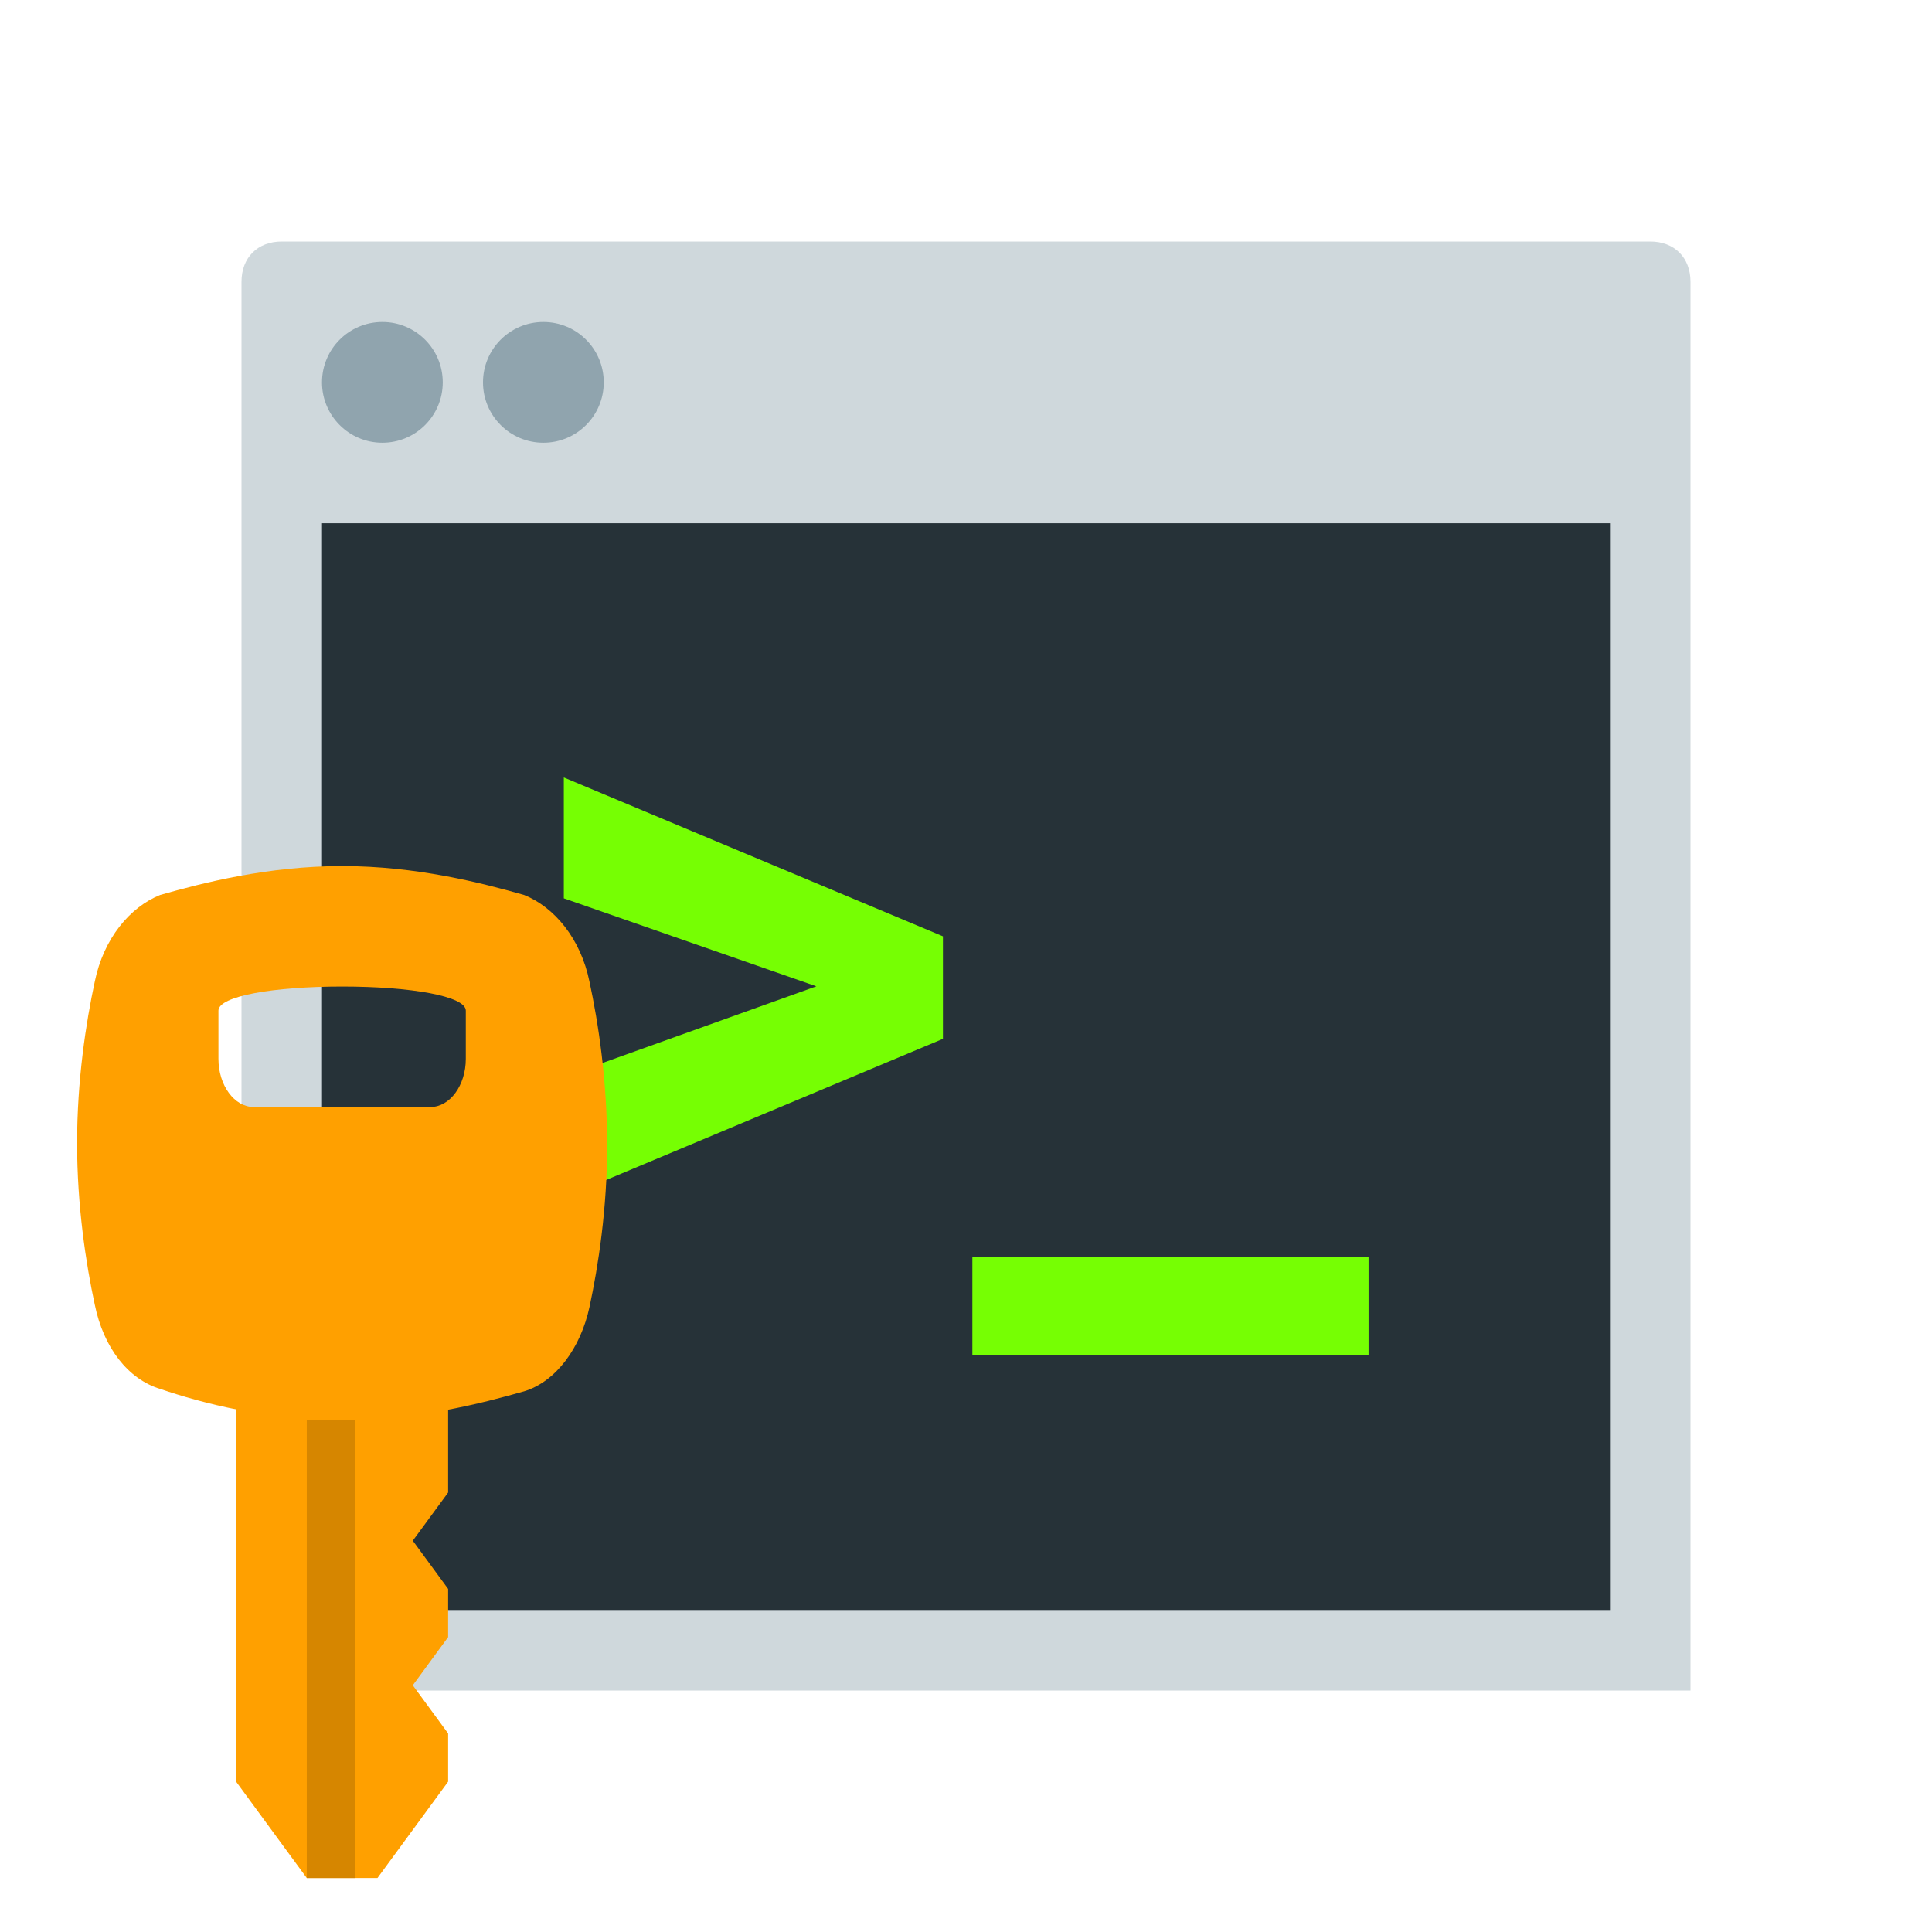
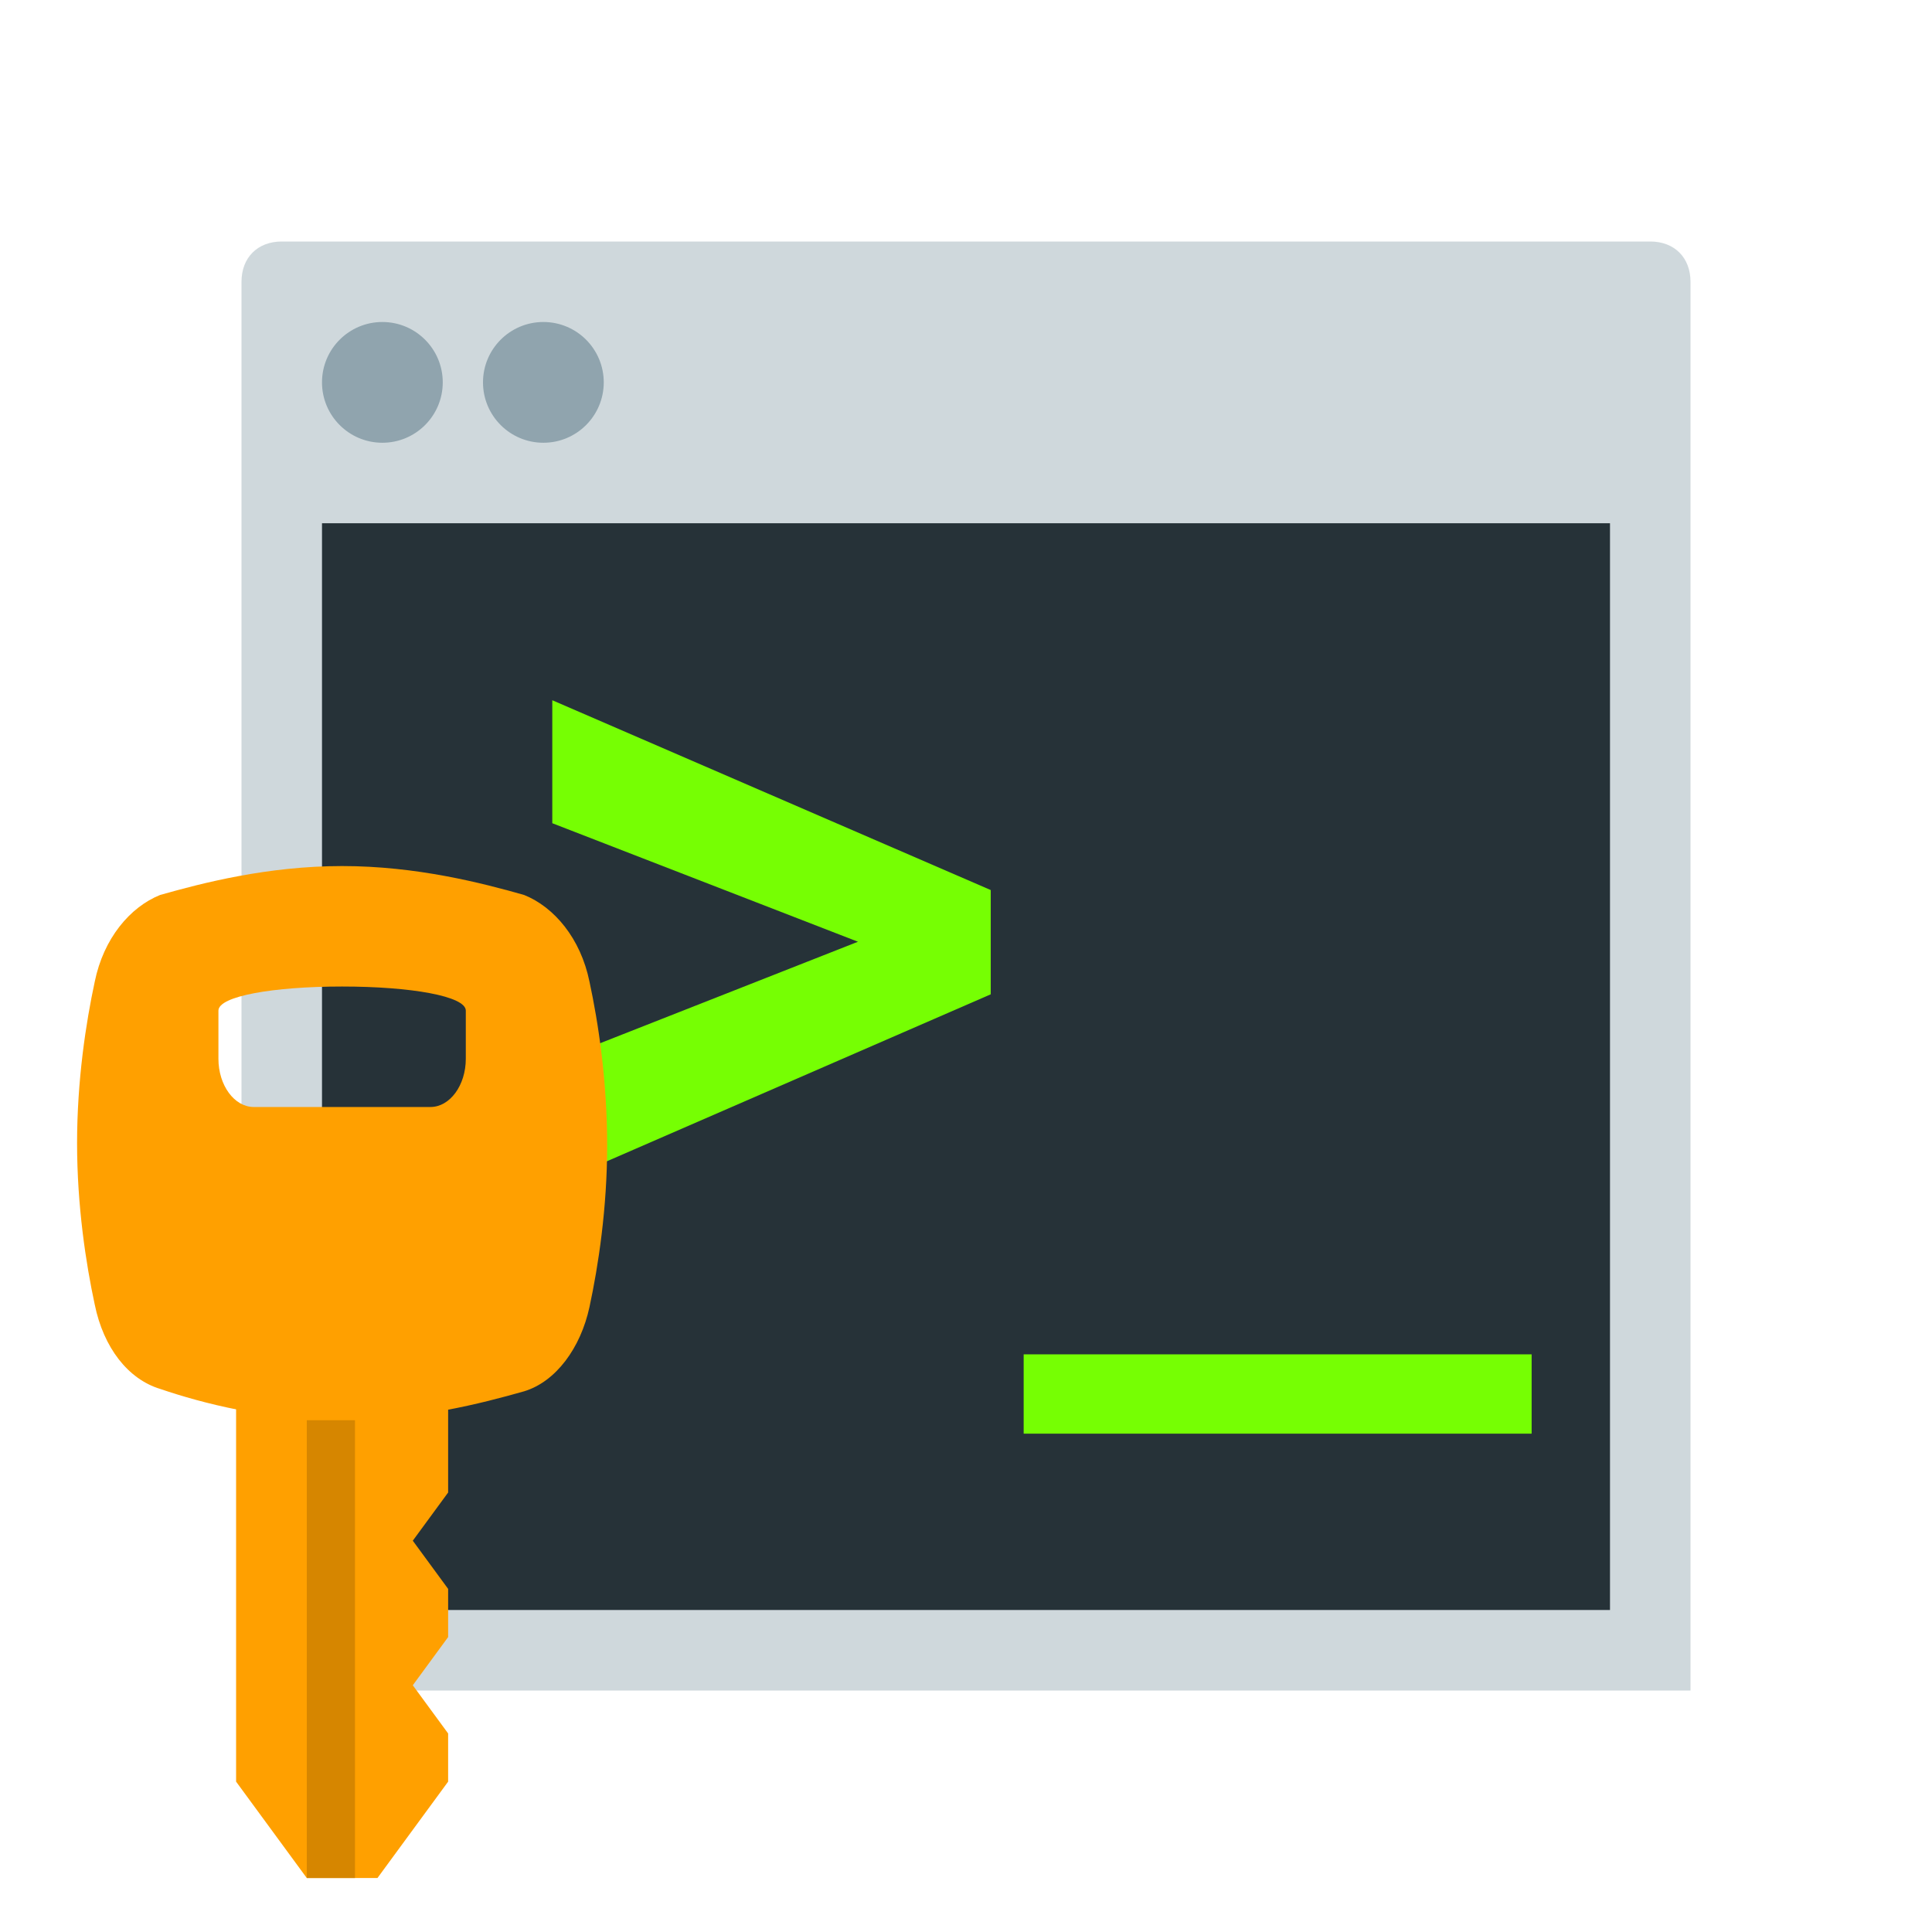
<svg xmlns="http://www.w3.org/2000/svg" viewBox="0 0 48 48" style="fill-rule:evenodd;clip-rule:evenodd;stroke-linejoin:round;stroke-miterlimit:2">
+   <path d="M41 6H7c-.6 0-1 .4-1 1v35h36V7c0-.6-.4-1-1-1z" style="fill:#cfd8dc;fill-rule:nonzero" />
+   <path style="fill:#263238" d="M8 13h32v27H8z" />
+   <path d="M.046-.081v-.138l.343-.135-.343-.133v-.138l.492.213v.117l-.492.214z" style="fill:#76ff03;fill-rule:nonzero" transform="translate(12.703 31.235) scale(22.14058)" />
+   <path style="fill:#76ff03;fill-rule:nonzero" d="M-.009.109h.57v.089h-.57z" transform="translate(25.632 31.235) scale(22.14058)" />
+   <circle cx="13.5" cy="9.5" r="1.5" style="fill:#90a4ae" />
+   <circle cx="9.5" cy="9.5" r="1.5" style="fill:#90a4ae" />
  <g>
-     <path d="M41 6H7c-.6.0-1 .4-1 1V42H42V7C42 6.4 41.6 6 41 6z" style="fill:#cfd8dc;fill-rule:nonzero" />
-   </g>
-   <rect x="8" y="13" width="32" height="27" style="fill:#263238" />
-   <g transform="matrix(1.00639,0,0,1.00639,12.7027,31.2351)">
-     <g>
-       <text x="0" y="0" style="font-family:roboto-bold,roboto;font-weight:700;font-size:22px;fill:#76ff03">&gt;_</text>
-     </g>
-   </g>
-   <g>
-     <circle cx="13.5" cy="9.5" r="1.5" style="fill:#90a4ae" />
-     <circle cx="9.5" cy="9.5" r="1.5" style="fill:#90a4ae" />
-   </g>
-   <g transform="matrix(1,0,0,1,1.02128,-0.291791)">
-     <g id="polygon2" transform="matrix(0.438989,0,0,0.598621,-3.05709,20.013)">
-       <path d="M22 45l-4-4V21H30v8l-2 2 2 2v2l-2 2 2 2v2l-4 4H22z" style="fill:#ffa000;fill-rule:nonzero" />
-     </g>
-     <g id="path4" transform="matrix(0.438989,0,0,0.598621,-3.05709,20.013)">
-       <path d="M38 7.8c-.5-1.8-2-3.1-3.7-3.6C31.9 3.7 28.2 3 24 3s-7.9.7-10.3 1.2C12 4.7 10.5 6 10 7.8c-.5 1.7-1 4.1-1 6.7s.5 5 1 6.7c.5 1.8 1.9 3.1 3.7 3.5C16.1 25.3 19.8 26 24 26S31.9 25.3 34.3 24.8C36.1 24.4 37.5 23 38 21.3s1-4.1 1-6.7c0-2.7-.5-5.1-1-6.8zM29 13H19c-1.1.0-2-.9-2-2V9c0-.6 3.1-1 7-1s7 .4 7 1v2C31 12.1 30.1 13 29 13z" style="fill:#ffa000;fill-rule:nonzero" />
-     </g>
-     <g id="rect8" transform="matrix(0.598621,0,0,0.598621,-7.50244,20.013)">
-       <rect x="23.559" y="26" width="2" height="19" style="fill:#d68600" />
-     </g>
+     <path d="m22 45-4-4V21h12v8l-2 2 2 2v2l-2 2 2 2v2l-4 4h-4z" style="fill:#ffa000;fill-rule:nonzero" transform="matrix(.43899 0 0 .59862 -2.036 19.721)" />
+     <path d="M38 7.8c-.5-1.8-2-3.1-3.7-3.6C31.9 3.7 28.2 3 24 3c-4.2 0-7.9.7-10.3 1.2C12 4.7 10.5 6 10 7.8c-.5 1.7-1 4.1-1 6.7 0 2.6.5 5 1 6.7.5 1.8 1.9 3.1 3.7 3.5 2.4.6 6.1 1.3 10.3 1.3 4.2 0 7.9-.7 10.3-1.2 1.8-.4 3.2-1.8 3.7-3.5s1-4.1 1-6.7c0-2.7-.5-5.1-1-6.8zM29 13H19c-1.1 0-2-.9-2-2V9c0-.6 3.1-1 7-1s7 .4 7 1v2c0 1.1-.9 2-2 2z" style="fill:#ffa000;fill-rule:nonzero" transform="matrix(.43899 0 0 .59862 -2.036 19.721)" />
+     <path style="fill:#d68600" d="M23.559 26h2v19h-2z" transform="translate(-6.481 19.721) scale(.59862)" />
  </g>
</svg>
